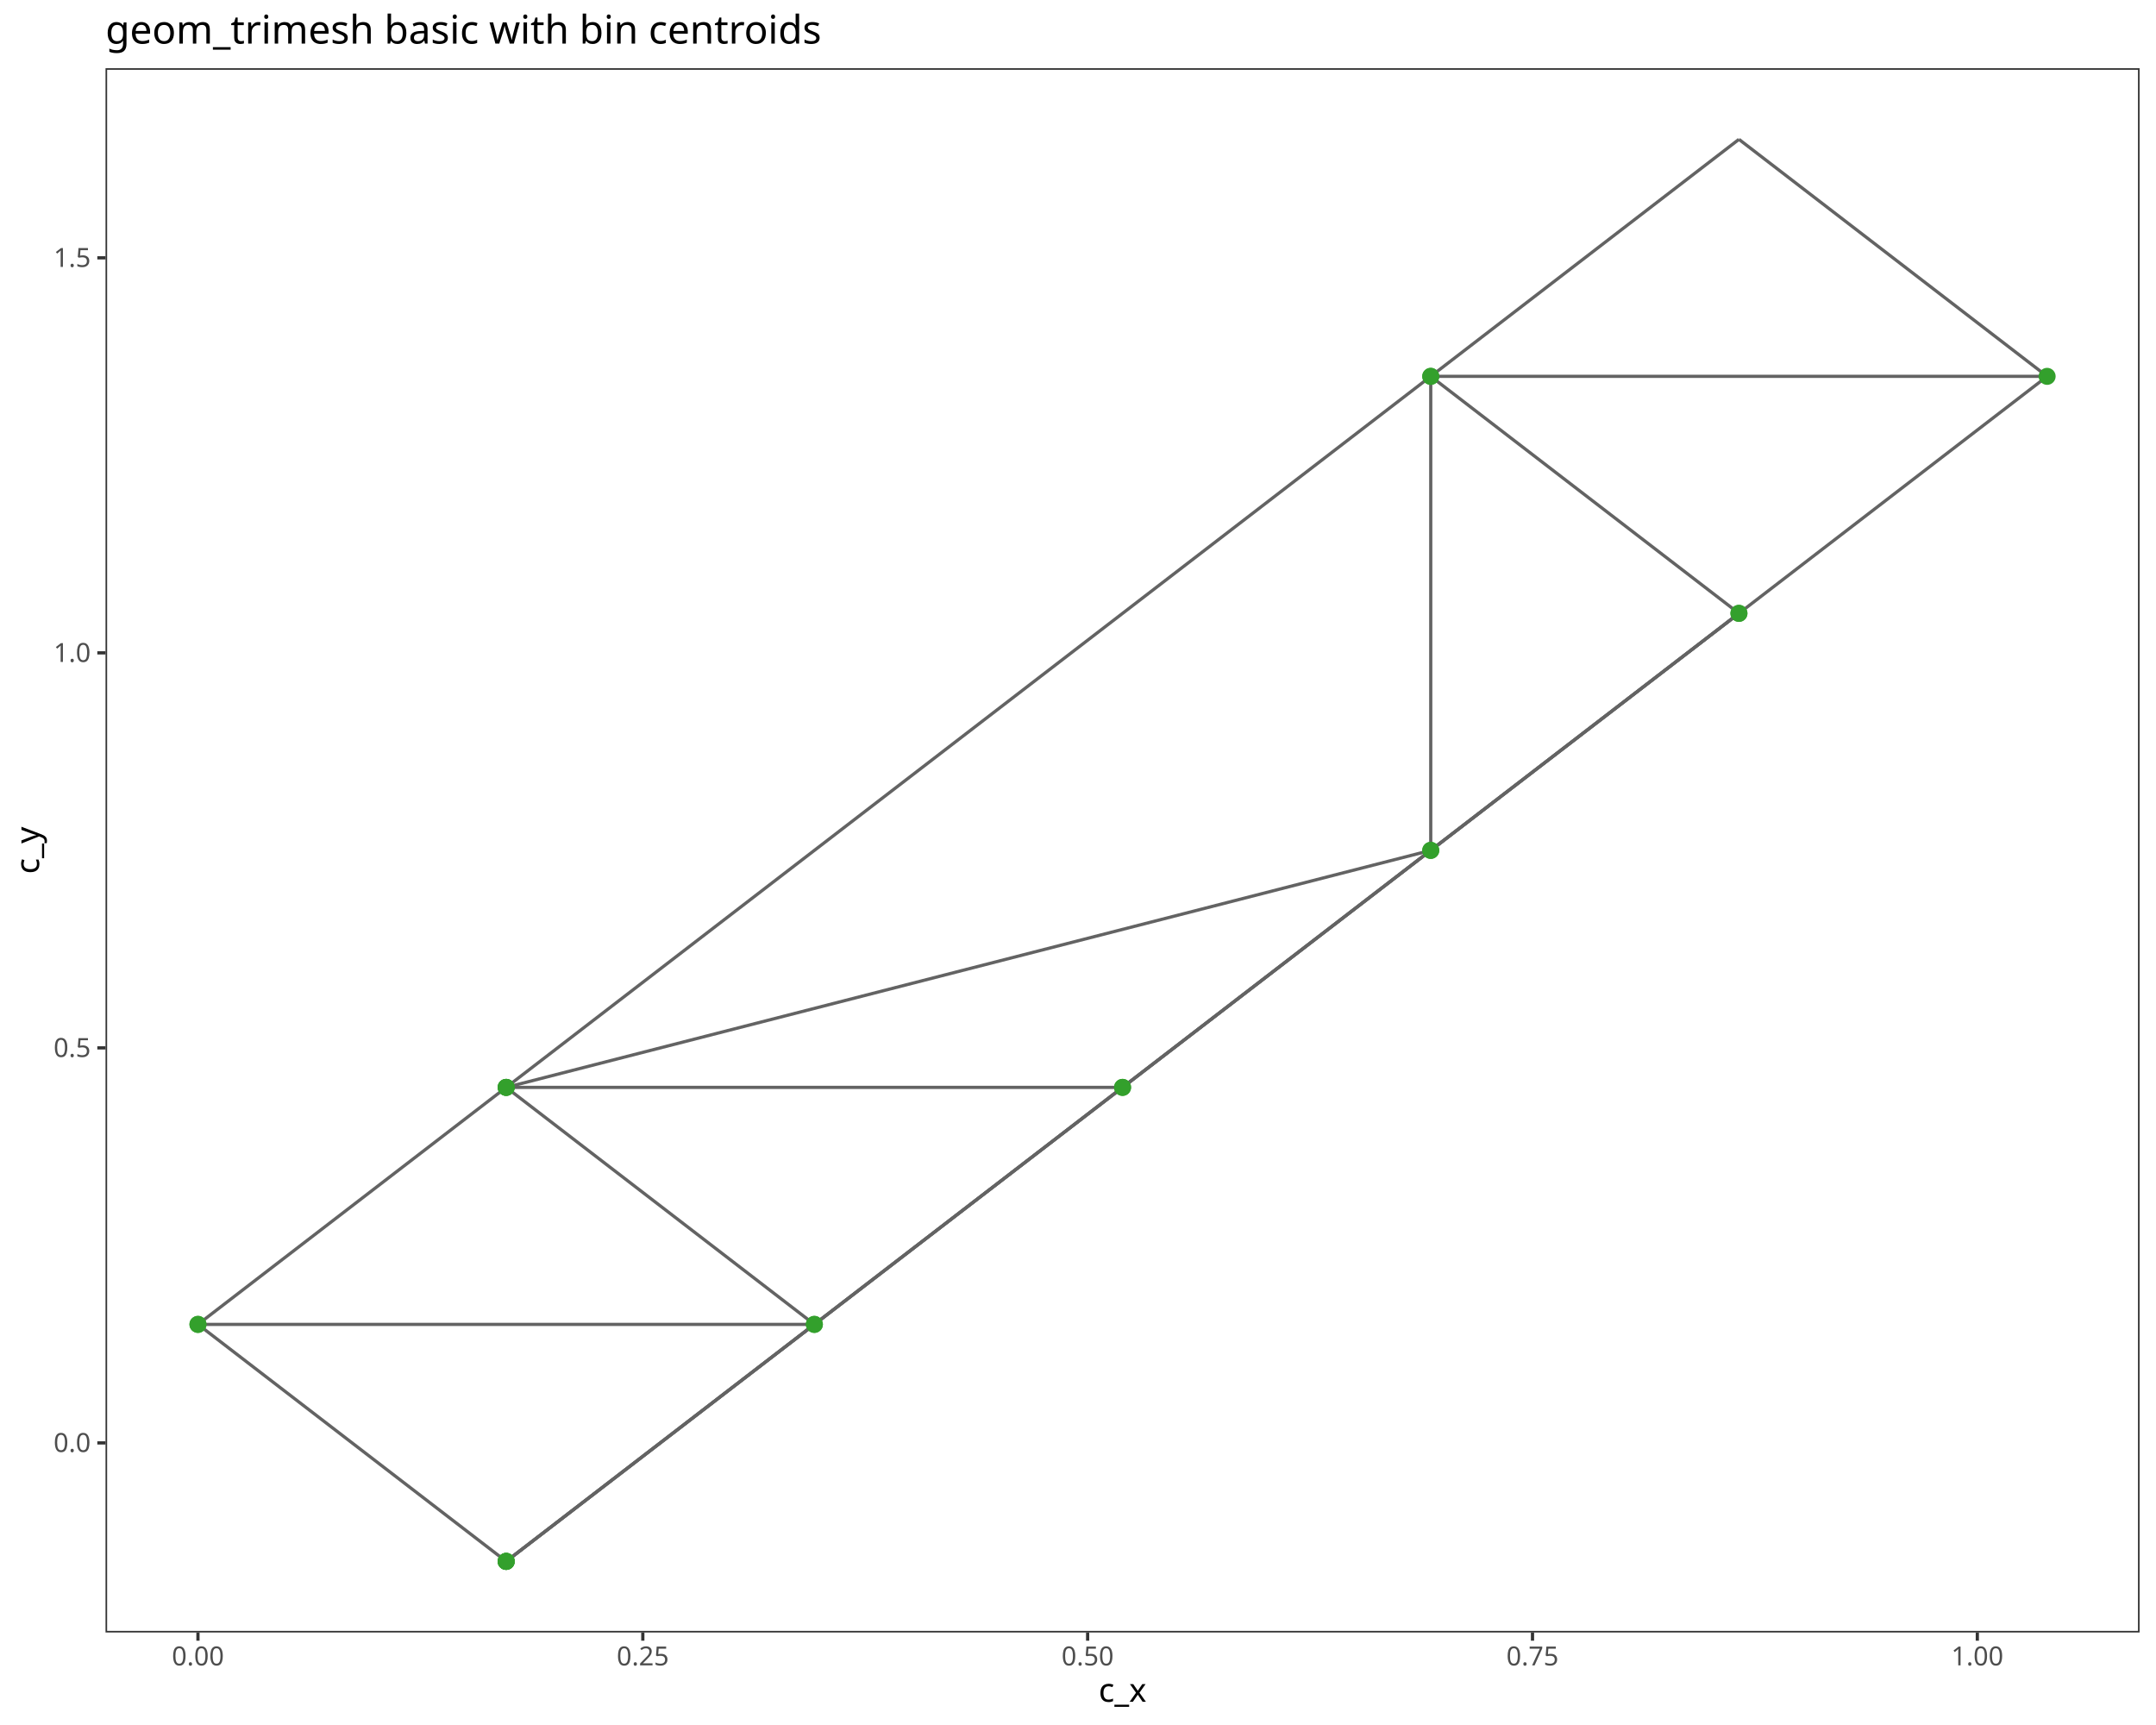
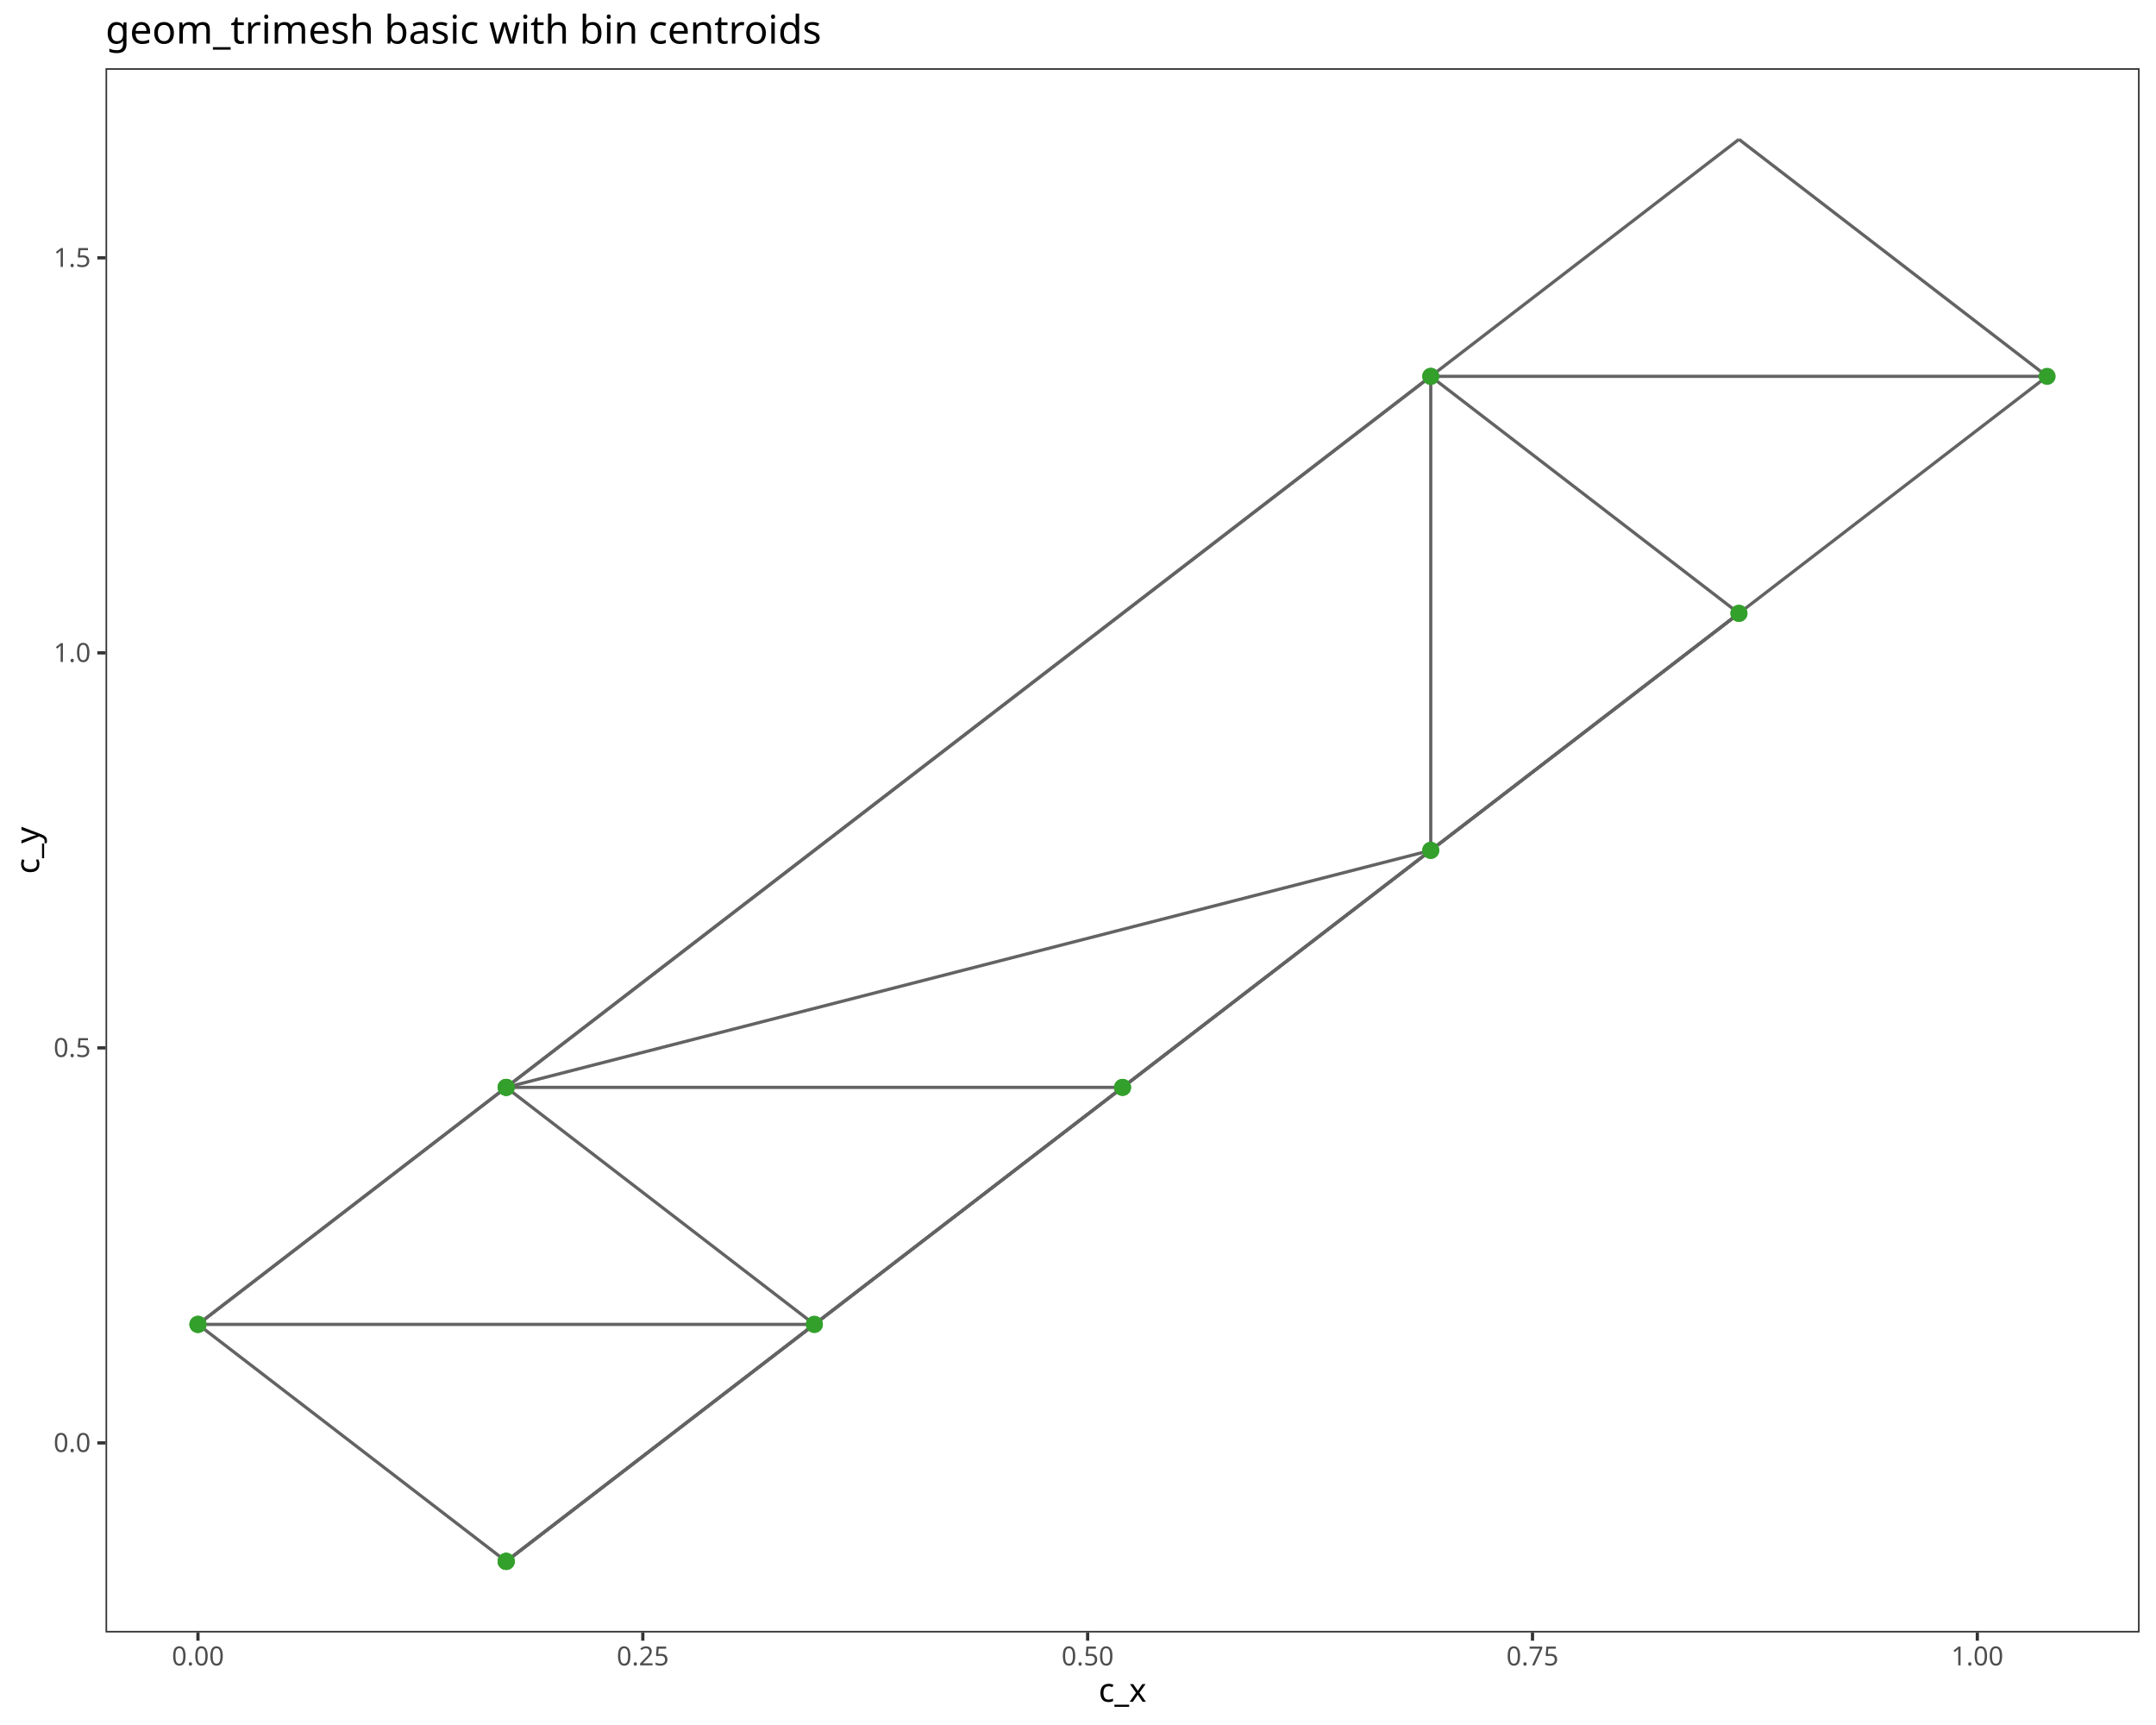
<svg xmlns="http://www.w3.org/2000/svg" class="svglite" data-engine-version="2.0" width="720.00pt" height="576.00pt" viewBox="0 0 720.00 576.00">
  <defs>
    <style type="text/css">
    .svglite line, .svglite polyline, .svglite polygon, .svglite path, .svglite rect, .svglite circle {
      fill: none;
      stroke: #000000;
      stroke-linecap: round;
      stroke-linejoin: round;
      stroke-miterlimit: 10.00;
    }
  </style>
  </defs>
  <rect width="100%" height="100%" style="stroke: none; fill: #FFFFFF;" />
  <defs>
    <clipPath id="cpMC4wMHw3MjAuMDB8MC4wMHw1NzYuMDA=">
      <rect x="0.00" y="0.00" width="720.00" height="576.00" />
    </clipPath>
  </defs>
  <g clip-path="url(#cpMC4wMHw3MjAuMDB8MC4wMHw1NzYuMDA=)">
    <rect x="0.00" y="0.00" width="720.00" height="576.00" style="stroke-width: 1.07; stroke: #FFFFFF; fill: #FFFFFF;" />
  </g>
  <defs>
    <clipPath id="cpMzUuMjR8NzE0LjUyfDIyLjc4fDU0NS4xMQ==">
      <rect x="35.24" y="22.78" width="679.28" height="522.33" />
    </clipPath>
  </defs>
  <g clip-path="url(#cpMzUuMjR8NzE0LjUyfDIyLjc4fDU0NS4xMQ==)">
    <rect x="35.24" y="22.78" width="679.28" height="522.33" style="stroke-width: 1.07; stroke: none; fill: #FFFFFF;" />
+     <line x1="169.04" y1="521.37" x2="271.96" y2="442.23" style="stroke-width: 1.07; stroke: #636363; stroke-linecap: butt;" />
+     <line x1="66.11" y1="442.23" x2="169.04" y2="363.09" style="stroke-width: 1.07; stroke: #636363; stroke-linecap: butt;" />
+     <line x1="169.04" y1="363.09" x2="374.88" y2="363.09" style="stroke-width: 1.07; stroke: #636363; stroke-linecap: butt;" />
+     <line x1="271.96" y1="442.23" x2="374.88" y2="363.09" style="stroke-width: 1.07; stroke: #636363; stroke-linecap: butt;" />
+     <line x1="169.04" y1="363.09" x2="477.80" y2="283.95" style="stroke-width: 1.07; stroke: #636363; stroke-linecap: butt;" />
+     <line x1="477.80" y1="283.95" x2="580.72" y2="204.81" style="stroke-width: 1.07; stroke: #636363; stroke-linecap: butt;" />
    <line x1="169.04" y1="521.37" x2="580.72" y2="204.81" style="stroke-width: 1.07; stroke: #636363; stroke-linecap: butt;" />
+     <line x1="169.04" y1="363.09" x2="477.80" y2="125.67" style="stroke-width: 1.07; stroke: #636363; stroke-linecap: butt;" />
+     <line x1="477.80" y1="283.95" x2="477.80" y2="125.67" style="stroke-width: 1.07; stroke: #636363; stroke-linecap: butt;" />
+     <line x1="477.80" y1="125.67" x2="683.64" y2="125.67" style="stroke-width: 1.07; stroke: #636363; stroke-linecap: butt;" />
+     <line x1="477.80" y1="125.67" x2="580.72" y2="46.53" style="stroke-width: 1.07; stroke: #636363; stroke-linecap: butt;" />
+     <line x1="169.04" y1="521.37" x2="66.11" y2="442.23" style="stroke-width: 1.07; stroke: #636363; stroke-linecap: butt;" />
+     <line x1="271.96" y1="442.23" x2="169.04" y2="363.09" style="stroke-width: 1.07; stroke: #636363; stroke-linecap: butt;" />
    <line x1="169.04" y1="521.37" x2="374.88" y2="363.09" style="stroke-width: 1.07; stroke: #636363; stroke-linecap: butt;" />
-     <line x1="169.04" y1="521.37" x2="271.96" y2="442.23" style="stroke-width: 1.07; stroke: #636363; stroke-linecap: butt;" />
+     <line x1="374.88" y1="363.09" x2="477.80" y2="283.95" style="stroke-width: 1.07; stroke: #636363; stroke-linecap: butt;" />
+     <line x1="374.88" y1="363.09" x2="580.72" y2="204.81" style="stroke-width: 1.07; stroke: #636363; stroke-linecap: butt;" />
+     <line x1="66.11" y1="442.23" x2="477.80" y2="125.67" style="stroke-width: 1.07; stroke: #636363; stroke-linecap: butt;" />
+     <line x1="580.72" y1="204.81" x2="683.64" y2="125.67" style="stroke-width: 1.07; stroke: #636363; stroke-linecap: butt;" />
+     <line x1="683.64" y1="125.67" x2="580.72" y2="46.53" style="stroke-width: 1.07; stroke: #636363; stroke-linecap: butt;" />
    <line x1="66.11" y1="442.23" x2="271.96" y2="442.23" style="stroke-width: 1.07; stroke: #636363; stroke-linecap: butt;" />
-     <line x1="271.96" y1="442.23" x2="374.88" y2="363.09" style="stroke-width: 1.07; stroke: #636363; stroke-linecap: butt;" />
-     <line x1="169.04" y1="363.09" x2="374.88" y2="363.09" style="stroke-width: 1.07; stroke: #636363; stroke-linecap: butt;" />
-     <line x1="169.04" y1="363.09" x2="477.80" y2="283.95" style="stroke-width: 1.07; stroke: #636363; stroke-linecap: butt;" />
-     <line x1="374.88" y1="363.09" x2="580.72" y2="204.81" style="stroke-width: 1.07; stroke: #636363; stroke-linecap: butt;" />
-     <line x1="477.80" y1="283.95" x2="580.72" y2="204.81" style="stroke-width: 1.07; stroke: #636363; stroke-linecap: butt;" />
-     <line x1="580.72" y1="204.81" x2="683.64" y2="125.67" style="stroke-width: 1.07; stroke: #636363; stroke-linecap: butt;" />
-     <line x1="477.80" y1="125.67" x2="683.64" y2="125.67" style="stroke-width: 1.07; stroke: #636363; stroke-linecap: butt;" />
-     <line x1="169.04" y1="521.37" x2="66.11" y2="442.23" style="stroke-width: 1.07; stroke: #636363; stroke-linecap: butt;" />
-     <line x1="66.11" y1="442.23" x2="169.04" y2="363.09" style="stroke-width: 1.07; stroke: #636363; stroke-linecap: butt;" />
-     <line x1="271.96" y1="442.23" x2="169.04" y2="363.09" style="stroke-width: 1.07; stroke: #636363; stroke-linecap: butt;" />
-     <line x1="169.04" y1="363.09" x2="477.80" y2="125.67" style="stroke-width: 1.07; stroke: #636363; stroke-linecap: butt;" />
-     <line x1="374.88" y1="363.09" x2="477.80" y2="283.95" style="stroke-width: 1.07; stroke: #636363; stroke-linecap: butt;" />
-     <line x1="477.80" y1="283.95" x2="477.80" y2="125.67" style="stroke-width: 1.07; stroke: #636363; stroke-linecap: butt;" />
    <line x1="580.72" y1="204.81" x2="477.80" y2="125.67" style="stroke-width: 1.07; stroke: #636363; stroke-linecap: butt;" />
-     <line x1="477.80" y1="125.67" x2="580.72" y2="46.53" style="stroke-width: 1.07; stroke: #636363; stroke-linecap: butt;" />
-     <line x1="683.64" y1="125.67" x2="580.72" y2="46.53" style="stroke-width: 1.07; stroke: #636363; stroke-linecap: butt;" />
-     <circle cx="169.04" cy="521.37" r="2.49" style="stroke-width: 0.71; stroke: #33A02C; fill: #33A02C;" />
-     <circle cx="169.04" cy="521.37" r="2.49" style="stroke-width: 0.71; stroke: #33A02C; fill: #33A02C;" />
    <circle cx="169.04" cy="521.37" r="2.49" style="stroke-width: 0.71; stroke: #33A02C; fill: #33A02C;" />
    <circle cx="66.11" cy="442.23" r="2.49" style="stroke-width: 0.71; stroke: #33A02C; fill: #33A02C;" />
+     <circle cx="169.04" cy="363.09" r="2.49" style="stroke-width: 0.71; stroke: #33A02C; fill: #33A02C;" />
    <circle cx="271.96" cy="442.23" r="2.49" style="stroke-width: 0.71; stroke: #33A02C; fill: #33A02C;" />
    <circle cx="169.04" cy="363.09" r="2.49" style="stroke-width: 0.71; stroke: #33A02C; fill: #33A02C;" />
+     <circle cx="477.80" cy="283.95" r="2.49" style="stroke-width: 0.71; stroke: #33A02C; fill: #33A02C;" />
+     <circle cx="169.04" cy="521.37" r="2.49" style="stroke-width: 0.71; stroke: #33A02C; fill: #33A02C;" />
    <circle cx="169.04" cy="363.09" r="2.49" style="stroke-width: 0.71; stroke: #33A02C; fill: #33A02C;" />
-     <circle cx="374.88" cy="363.09" r="2.49" style="stroke-width: 0.71; stroke: #33A02C; fill: #33A02C;" />
    <circle cx="477.80" cy="283.95" r="2.49" style="stroke-width: 0.71; stroke: #33A02C; fill: #33A02C;" />
-     <circle cx="580.72" cy="204.81" r="2.49" style="stroke-width: 0.71; stroke: #33A02C; fill: #33A02C;" />
+     <circle cx="477.80" cy="125.67" r="2.49" style="stroke-width: 0.71; stroke: #33A02C; fill: #33A02C;" />
    <circle cx="477.80" cy="125.67" r="2.49" style="stroke-width: 0.71; stroke: #33A02C; fill: #33A02C;" />
    <circle cx="169.04" cy="521.37" r="2.49" style="stroke-width: 0.71; stroke: #33A02C; fill: #33A02C;" />
+     <circle cx="271.96" cy="442.23" r="2.49" style="stroke-width: 0.71; stroke: #33A02C; fill: #33A02C;" />
+     <circle cx="169.04" cy="521.37" r="2.49" style="stroke-width: 0.71; stroke: #33A02C; fill: #33A02C;" />
+     <circle cx="374.88" cy="363.09" r="2.49" style="stroke-width: 0.71; stroke: #33A02C; fill: #33A02C;" />
+     <circle cx="374.88" cy="363.09" r="2.49" style="stroke-width: 0.71; stroke: #33A02C; fill: #33A02C;" />
    <circle cx="66.11" cy="442.23" r="2.49" style="stroke-width: 0.71; stroke: #33A02C; fill: #33A02C;" />
-     <circle cx="271.96" cy="442.23" r="2.49" style="stroke-width: 0.71; stroke: #33A02C; fill: #33A02C;" />
-     <circle cx="169.04" cy="363.09" r="2.49" style="stroke-width: 0.71; stroke: #33A02C; fill: #33A02C;" />
-     <circle cx="374.88" cy="363.09" r="2.49" style="stroke-width: 0.71; stroke: #33A02C; fill: #33A02C;" />
-     <circle cx="477.80" cy="283.95" r="2.49" style="stroke-width: 0.71; stroke: #33A02C; fill: #33A02C;" />
    <circle cx="580.72" cy="204.81" r="2.49" style="stroke-width: 0.71; stroke: #33A02C; fill: #33A02C;" />
-     <circle cx="477.80" cy="125.67" r="2.49" style="stroke-width: 0.71; stroke: #33A02C; fill: #33A02C;" />
    <circle cx="683.64" cy="125.67" r="2.49" style="stroke-width: 0.71; stroke: #33A02C; fill: #33A02C;" />
+     <circle cx="66.11" cy="442.23" r="2.49" style="stroke-width: 0.71; stroke: #33A02C; fill: #33A02C;" />
+     <circle cx="580.72" cy="204.81" r="2.49" style="stroke-width: 0.71; stroke: #33A02C; fill: #33A02C;" />
    <rect x="35.24" y="22.78" width="679.28" height="522.33" style="stroke-width: 1.07; stroke: #333333;" />
  </g>
  <g clip-path="url(#cpMC4wMHw3MjAuMDB8MC4wMHw1NzYuMDA=)">
    <text x="30.31" y="484.83" text-anchor="end" style="font-size: 8.80px; fill: #4D4D4D; font-family: sans;" textLength="12.23px" lengthAdjust="spacingAndGlyphs">0.0</text>
    <text x="30.31" y="352.93" text-anchor="end" style="font-size: 8.80px; fill: #4D4D4D; font-family: sans;" textLength="12.23px" lengthAdjust="spacingAndGlyphs">0.5</text>
    <text x="30.31" y="221.03" text-anchor="end" style="font-size: 8.80px; fill: #4D4D4D; font-family: sans;" textLength="12.23px" lengthAdjust="spacingAndGlyphs">1.0</text>
    <text x="30.31" y="89.12" text-anchor="end" style="font-size: 8.80px; fill: #4D4D4D; font-family: sans;" textLength="12.23px" lengthAdjust="spacingAndGlyphs">1.5</text>
    <polyline points="32.50,481.80 35.24,481.80 " style="stroke-width: 1.07; stroke: #333333; stroke-linecap: butt;" />
    <polyline points="32.50,349.90 35.24,349.90 " style="stroke-width: 1.07; stroke: #333333; stroke-linecap: butt;" />
    <polyline points="32.50,218.00 35.24,218.00 " style="stroke-width: 1.07; stroke: #333333; stroke-linecap: butt;" />
    <polyline points="32.50,86.10 35.24,86.10 " style="stroke-width: 1.07; stroke: #333333; stroke-linecap: butt;" />
    <polyline points="66.11,547.85 66.11,545.11 " style="stroke-width: 1.07; stroke: #333333; stroke-linecap: butt;" />
    <polyline points="214.67,547.85 214.67,545.11 " style="stroke-width: 1.07; stroke: #333333; stroke-linecap: butt;" />
    <polyline points="363.22,547.85 363.22,545.11 " style="stroke-width: 1.07; stroke: #333333; stroke-linecap: butt;" />
    <polyline points="511.78,547.85 511.78,545.11 " style="stroke-width: 1.07; stroke: #333333; stroke-linecap: butt;" />
    <polyline points="660.33,547.85 660.33,545.11 " style="stroke-width: 1.07; stroke: #333333; stroke-linecap: butt;" />
    <text x="66.11" y="556.10" text-anchor="middle" style="font-size: 8.80px; fill: #4D4D4D; font-family: sans;" textLength="17.13px" lengthAdjust="spacingAndGlyphs">0.00</text>
    <text x="214.67" y="556.10" text-anchor="middle" style="font-size: 8.80px; fill: #4D4D4D; font-family: sans;" textLength="17.13px" lengthAdjust="spacingAndGlyphs">0.25</text>
    <text x="363.22" y="556.10" text-anchor="middle" style="font-size: 8.80px; fill: #4D4D4D; font-family: sans;" textLength="17.13px" lengthAdjust="spacingAndGlyphs">0.50</text>
    <text x="511.78" y="556.10" text-anchor="middle" style="font-size: 8.80px; fill: #4D4D4D; font-family: sans;" textLength="17.13px" lengthAdjust="spacingAndGlyphs">0.75</text>
    <text x="660.33" y="556.10" text-anchor="middle" style="font-size: 8.80px; fill: #4D4D4D; font-family: sans;" textLength="17.13px" lengthAdjust="spacingAndGlyphs">1.00</text>
    <text x="374.88" y="568.24" text-anchor="middle" style="font-size: 11.00px; font-family: sans;" textLength="17.13px" lengthAdjust="spacingAndGlyphs">c_x</text>
    <text transform="translate(13.05,283.95) rotate(-90)" text-anchor="middle" style="font-size: 11.00px; font-family: sans;" textLength="17.13px" lengthAdjust="spacingAndGlyphs">c_y</text>
    <text x="35.24" y="14.56" style="font-size: 13.20px; font-family: sans;" textLength="223.80px" lengthAdjust="spacingAndGlyphs">geom_trimesh basic with bin centroids</text>
  </g>
</svg>
